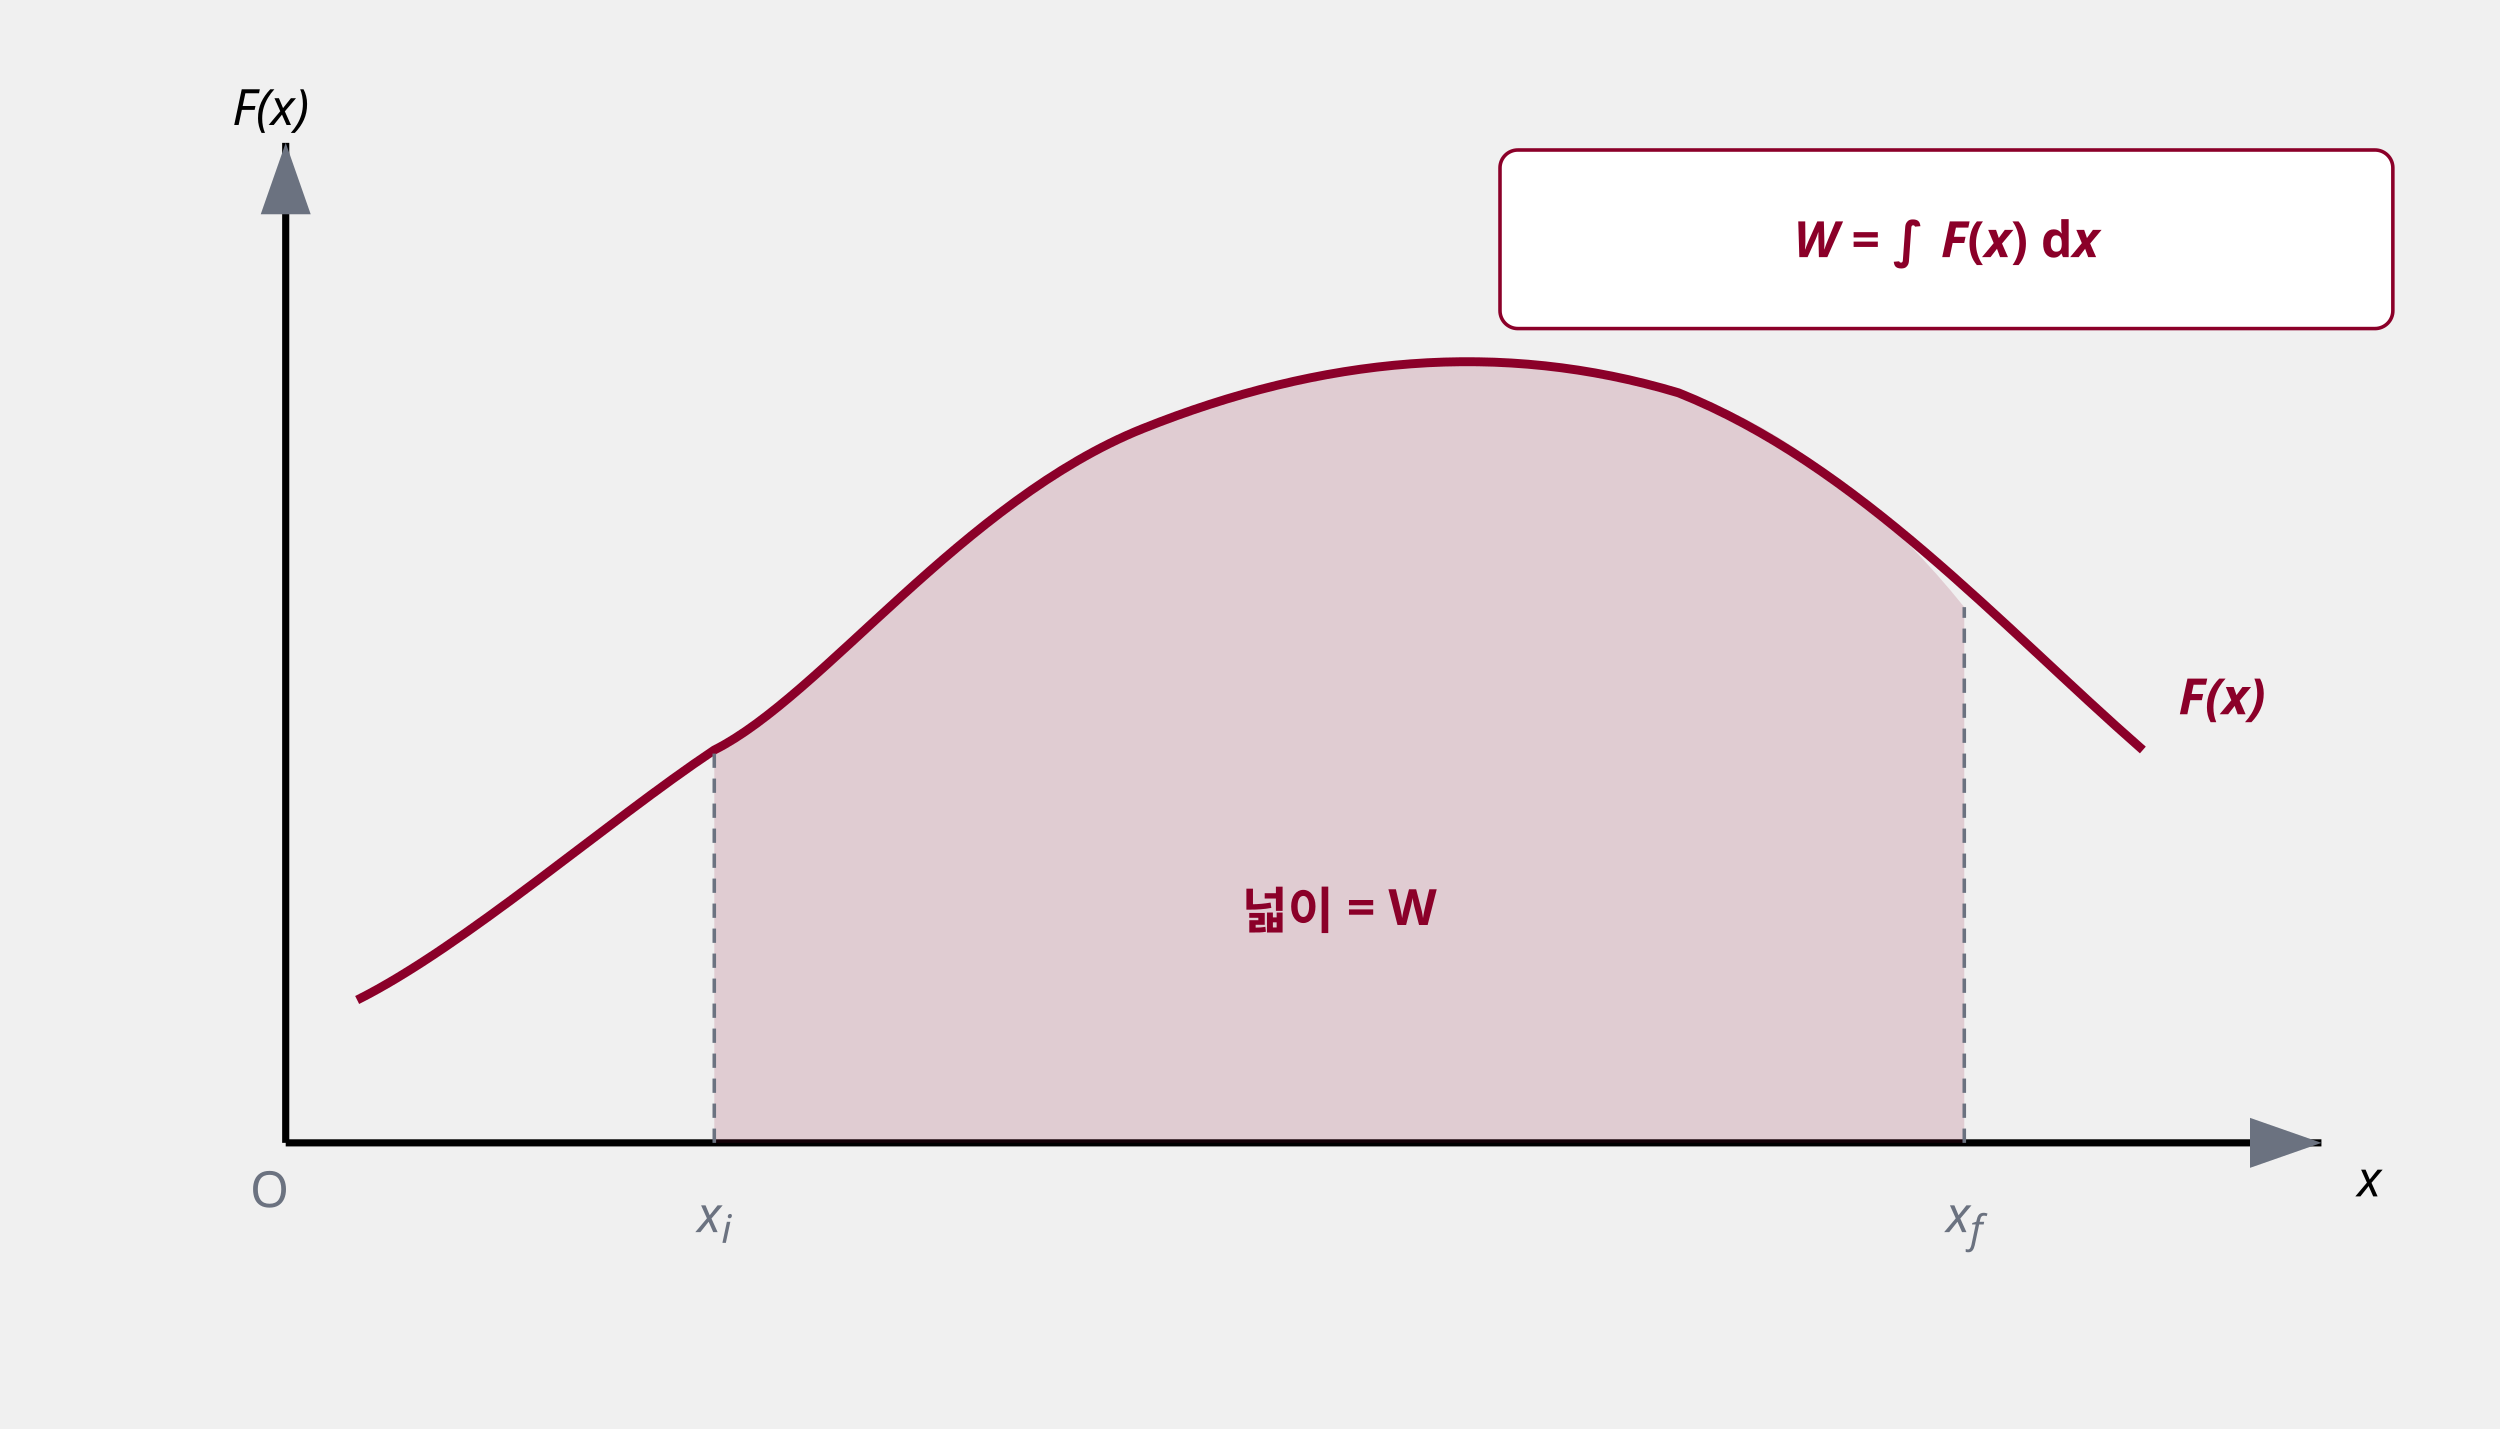
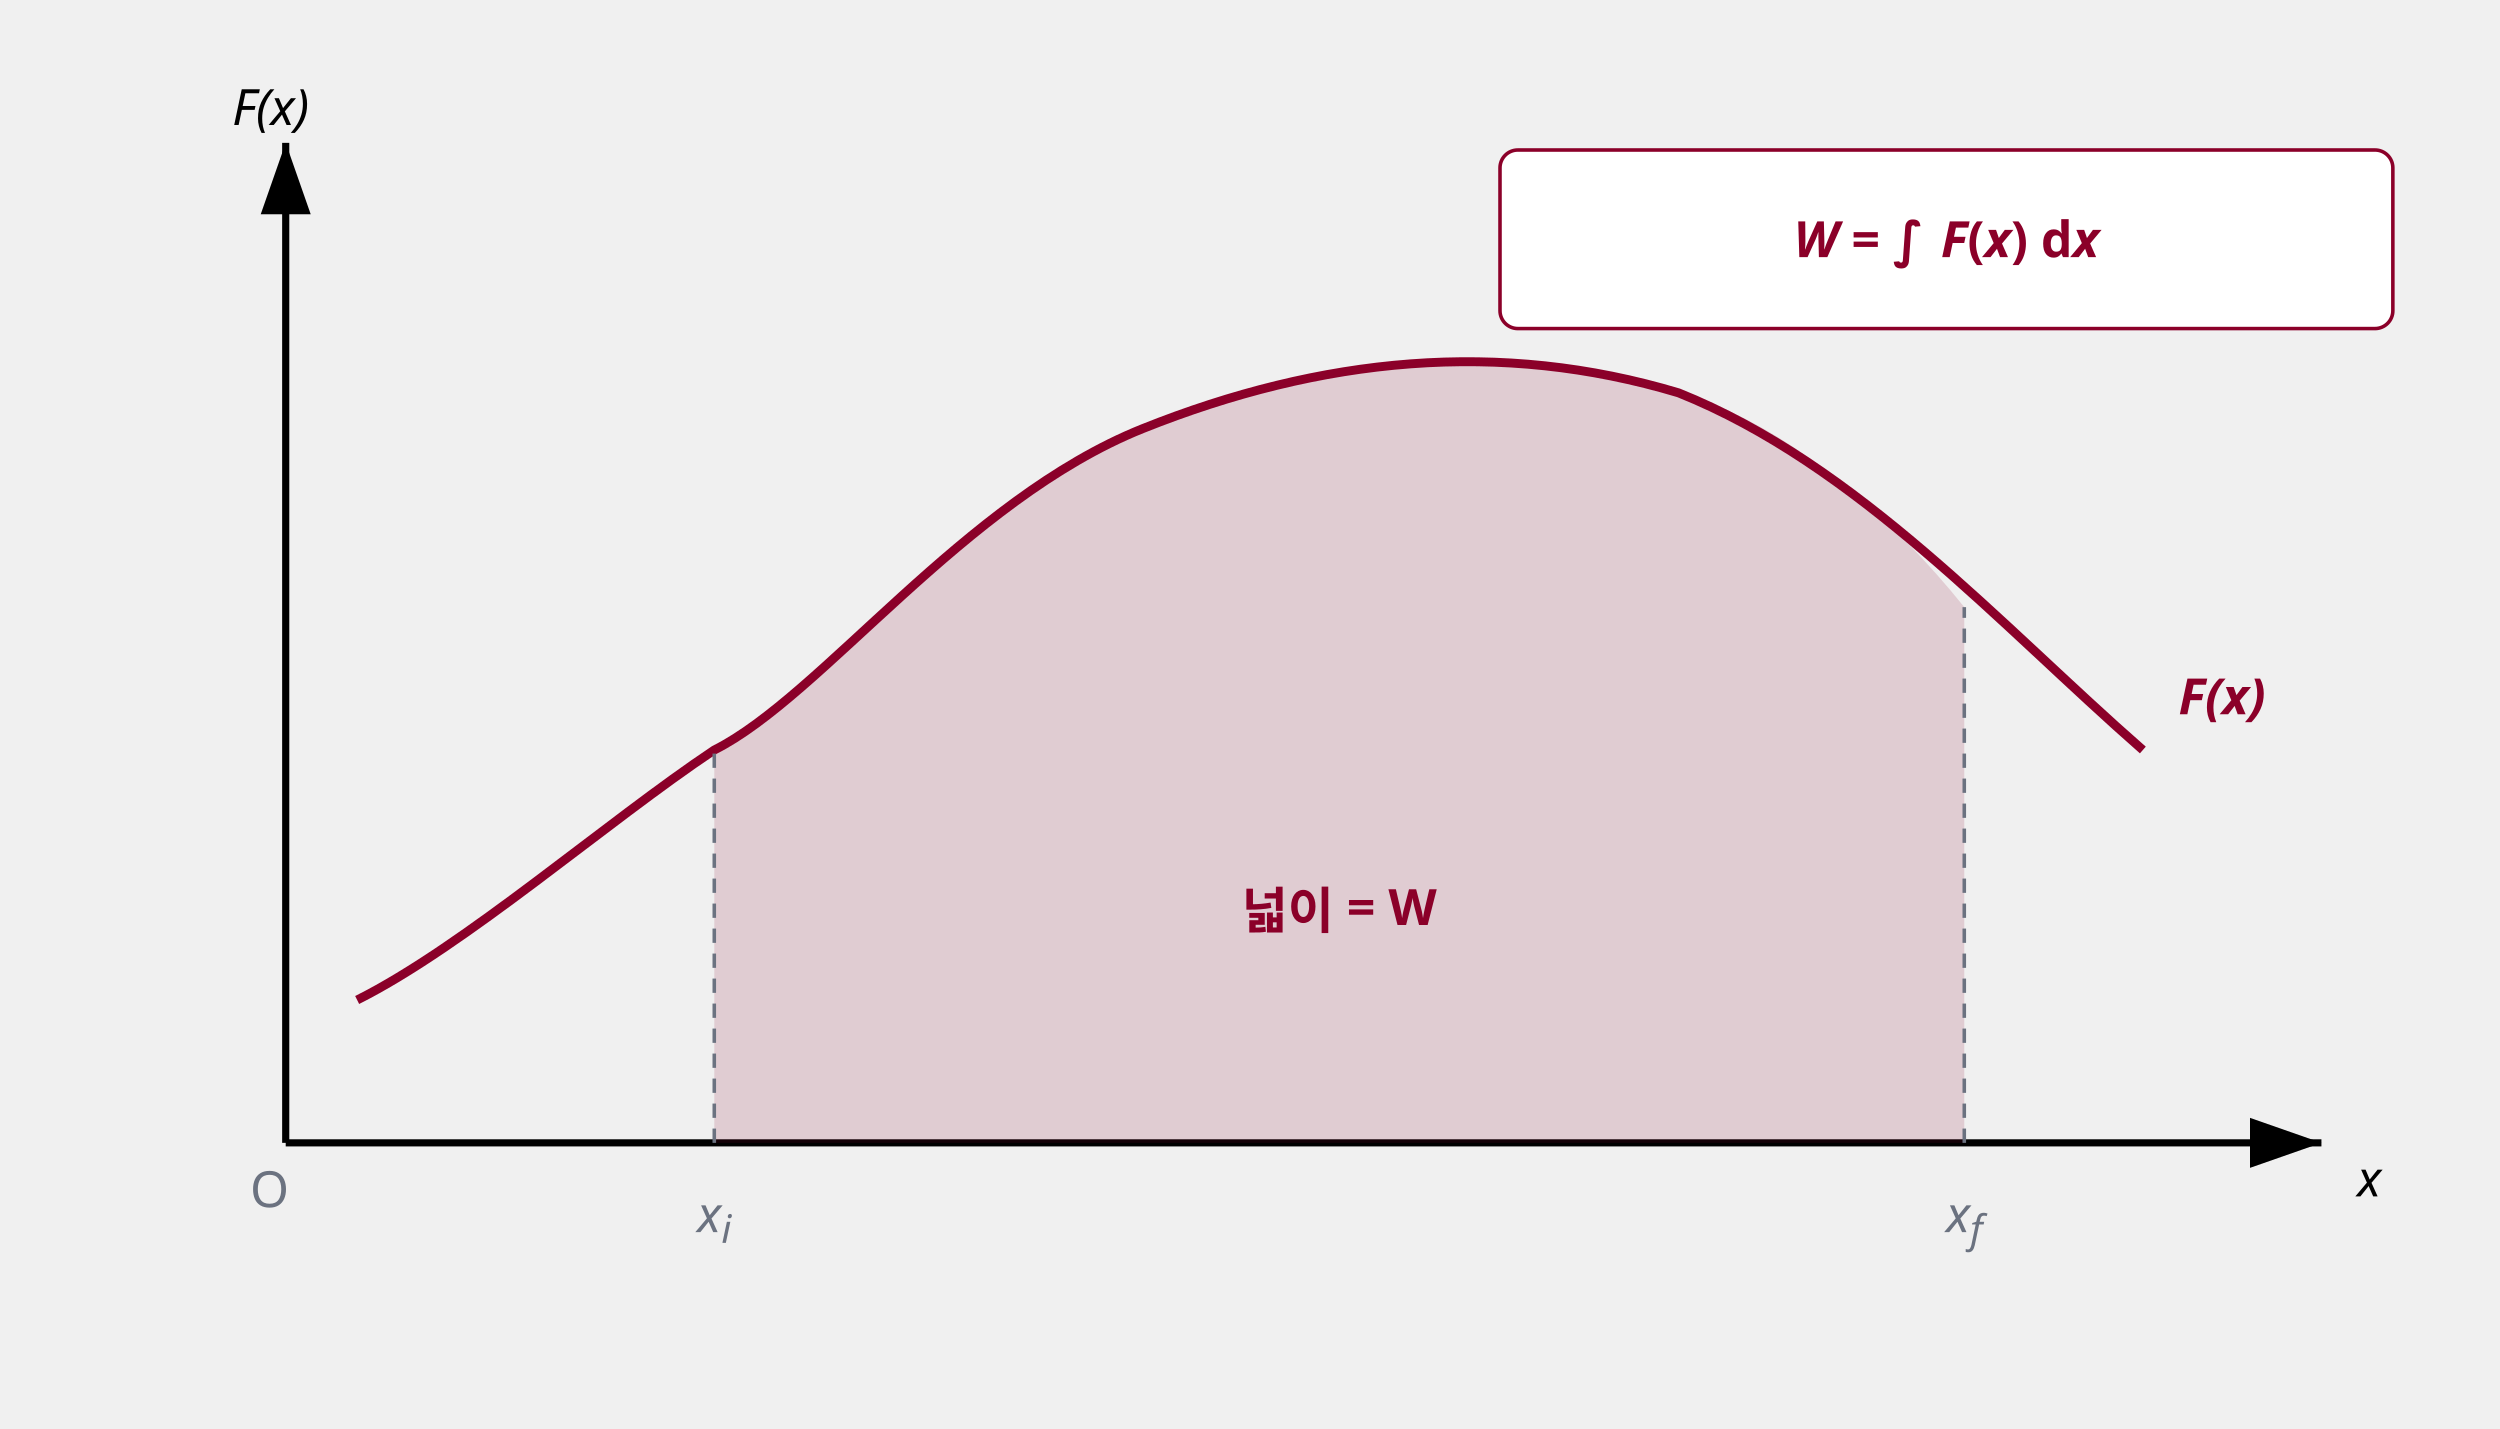
<svg xmlns="http://www.w3.org/2000/svg" viewBox="0 0 700 400" width="700" height="400" font-family="sans-serif">
  <defs>
    <marker id="arrowG" markerWidth="10" markerHeight="7" refX="10" refY="3.5" orient="auto">
-       <polygon points="0 0, 10 3.5, 0 7" fill="#6B7280" />
+       <polygon points="0 0, 10 3.5, 0 7" fill="#000000" />
    </marker>
  </defs>
  <line x1="80" y1="320" x2="650" y2="320" stroke="#000000" stroke-width="2" marker-end="url(#arrowG)" />
  <line x1="80" y1="320" x2="80" y2="40" stroke="#000000" stroke-width="2" marker-end="url(#arrowG)" />
  <text x="660" y="335" font-size="14" font-style="italic" fill="#000000">x</text>
  <text x="65" y="35" font-size="14" font-style="italic" fill="#000000">F(x)</text>
  <path d="M 200,320 L 200,210 C 230,195 270,140 320,120 C 370,100 420,95 470,110 C 500,118 530,145 550,170 L 550,320 Z" fill="#8B0029" fill-opacity="0.15" stroke="none" />
  <path d="M 100,280 C 130,265 170,230 200,210 C 230,195 270,140 320,120 C 370,100 420,95 470,110 C 520,130 560,175 600,210" fill="none" stroke="#8B0029" stroke-width="2.5" />
  <text x="610" y="200" font-size="14" font-style="italic" fill="#8B0029" font-weight="bold">F(x)</text>
  <line x1="200" y1="320" x2="200" y2="210" stroke="#6B7280" stroke-width="1" stroke-dasharray="4 3" />
  <text x="200" y="345" text-anchor="middle" font-size="14" font-style="italic" fill="#6B7280">x<tspan font-size="11" dy="3">i</tspan>
  </text>
  <line x1="550" y1="320" x2="550" y2="170" stroke="#6B7280" stroke-width="1" stroke-dasharray="4 3" />
  <text x="550" y="345" text-anchor="middle" font-size="14" font-style="italic" fill="#6B7280">x<tspan font-size="11" dy="3">f</tspan>
  </text>
  <text x="375" y="260" text-anchor="middle" font-size="14" fill="#8B0029" font-weight="bold">넓이 = W</text>
  <rect x="420" y="42" width="250" height="50" rx="5" fill="white" stroke="#8B0029" stroke-width="1" />
  <text x="545" y="72" text-anchor="middle" font-size="14" fill="#8B0029" font-weight="bold">
    <tspan font-style="italic">W</tspan> = ∫ <tspan font-style="italic">F</tspan>(<tspan font-style="italic">x</tspan>) d<tspan font-style="italic">x</tspan>
  </text>
  <text x="70" y="338" font-size="14" fill="#6B7280">O</text>
</svg>
